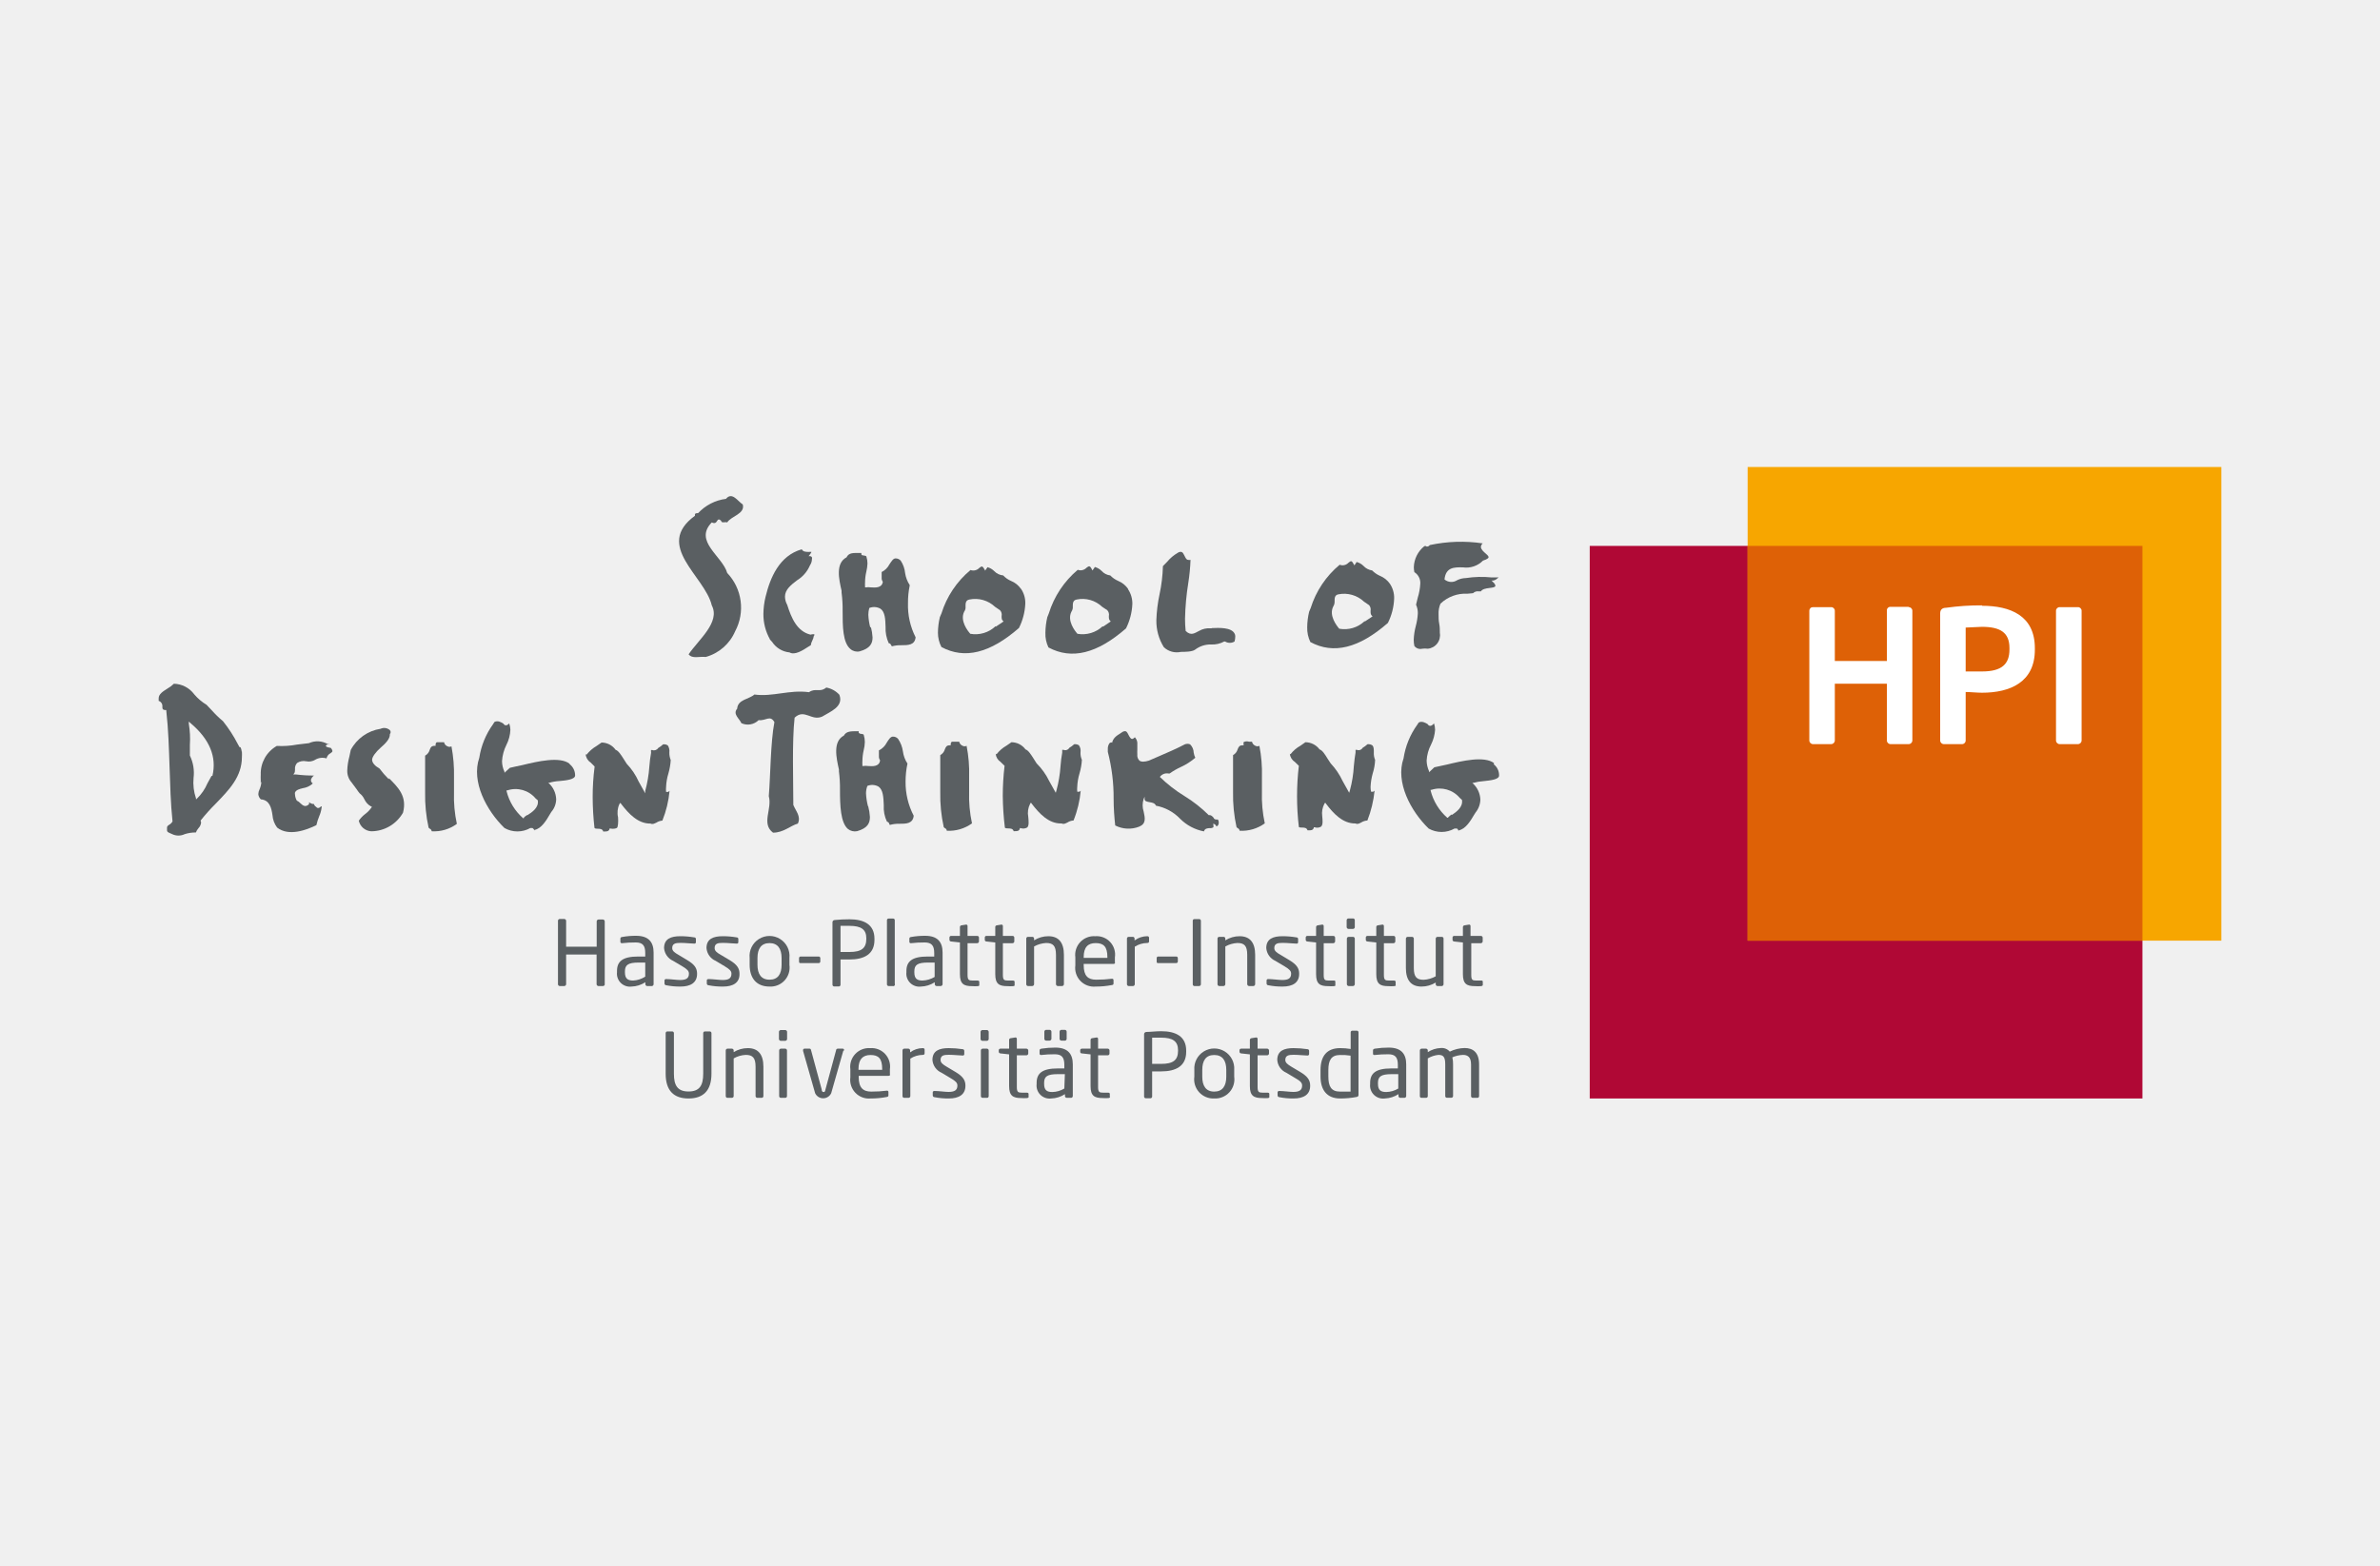
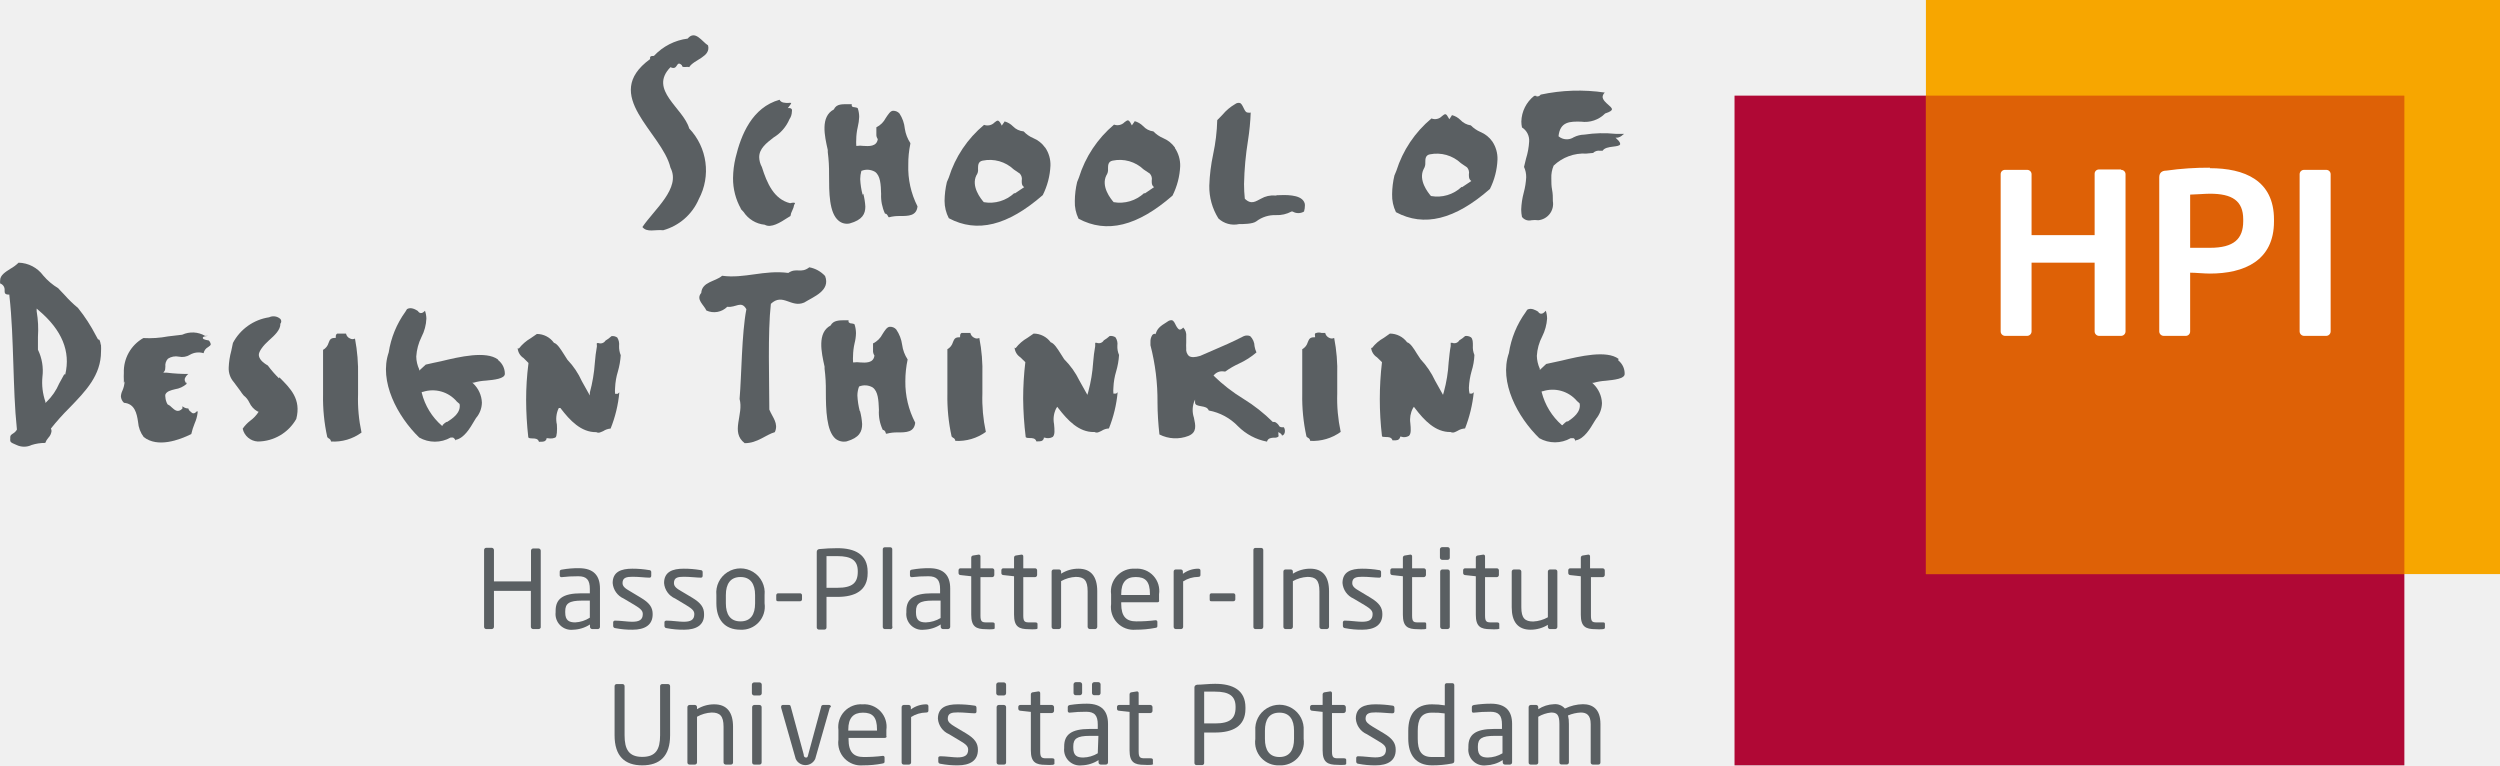
- <svg xmlns="http://www.w3.org/2000/svg" id="dschool" viewBox="0 0 225 148">
+ <svg xmlns="http://www.w3.org/2000/svg" id="dschool" viewBox="14.99 44.15 195.01 59.71">
  <g id="container">
    <rect width="225" height="148" fill="none" />
  </g>
  <g>
    <g>
      <g>
        <g>
          <path d="M68.64,47.16A4.34,4.34,0,0,0,66,48.51c-.27,0-.33.05-.3.25-3.89,2.83.93,5.69,1.59,8.47.83,1.6-1.26,3.25-2.19,4.63.36.45,1,.18,1.62.25a4.26,4.26,0,0,0,2.78-2.43,4.75,4.75,0,0,0-.75-5.51c-.45-1.6-3.2-3-1.46-4.78.62.3.41-.6.89-.15,0,.25.42.07.57.15.36-.6,1.71-.8,1.47-1.7-.48-.3-1-1.23-1.59-.53Z" fill="#5a5f62" />
          <path d="M72.73,60.4l.26.28a2.23,2.23,0,0,0,1.65,1h0c.5.29,1.24-.19,1.78-.54l.23-.14a1.26,1.26,0,0,1,.14-.43,1.44,1.44,0,0,0,.15-.46A.11.11,0,0,0,77,60c0-.05-.16-.06-.38,0-1.26-.31-1.8-1.55-2.2-2.82a1.66,1.66,0,0,1-.21-.77c0-.67.57-1.11,1.13-1.54a3.07,3.07,0,0,0,1.23-1.42,1.09,1.09,0,0,0,.19-.59.4.4,0,0,0,0-.17.21.21,0,0,0-.18-.11h-.14l.09-.11c.18-.23.18-.29.18-.29a.57.57,0,0,0-.23,0c-.23,0-.57,0-.68-.25-2.14.6-3,2.72-3.43,4.51a7.21,7.21,0,0,0-.2,1.6,4.8,4.8,0,0,0,.63,2.42Z" fill="#5a5f62" />
          <path d="M82.28,59.35a5.72,5.72,0,0,1-.19-1.23,2.41,2.41,0,0,1,.09-.64l0,0,0,0a1.21,1.21,0,0,1,1.06.07c.43.3.46,1,.48,1.72a3.33,3.33,0,0,0,.3,1.54c.13,0,.19.11.23.19s.06.1.08.1a3.1,3.1,0,0,1,.85-.1c.67,0,1.3,0,1.38-.75A6.66,6.66,0,0,1,85.84,57,7.63,7.63,0,0,1,86,55.37l0-.06h0a0,0,0,0,0,0,0,2.8,2.8,0,0,1-.43-1.12A2.61,2.61,0,0,0,85.15,53a.66.66,0,0,0-.49-.21c-.22,0-.39.29-.58.57a1.64,1.64,0,0,1-.73.72c0,.08,0,.31,0,.31a1.77,1.77,0,0,0,0,.23.57.57,0,0,0,.11.38l0,0v0c-.08.6-.7.56-1.15.53a1.28,1.28,0,0,0-.44,0l-.09,0v-.08a2.82,2.82,0,0,1,0-.4,4.48,4.48,0,0,1,.12-1,4.07,4.07,0,0,0,.11-.78,2.17,2.17,0,0,0-.1-.64c0-.07-.11-.09-.22-.11s-.21,0-.26-.11l0-.13h-.18c-.56,0-1-.05-1.22.41v0h0c-1.06.56-.72,2.06-.47,3.16l0,.17a12.18,12.18,0,0,1,.1,1.74c0,1.42,0,3,.75,3.61a1,1,0,0,0,.86.21c1-.28,1.22-.75,1.22-1.32a5.17,5.17,0,0,0-.16-1Z" fill="#5a5f62" />
          <path d="M94.11,59.21a2.77,2.77,0,0,1-2.38.71h0l0,0c-.24-.27-1-1.23-.58-2.09a.71.71,0,0,0,.13-.51c0-.27,0-.57.36-.64a2.73,2.73,0,0,1,2.43.69l.47.32a.62.62,0,0,1,.15.55c0,.18,0,.34.11.44l.08.07-.73.49Zm2.4-3.55h0a2.1,2.1,0,0,0-.93-.74,2.17,2.17,0,0,1-.74-.52A1.32,1.32,0,0,1,94,54a1.44,1.44,0,0,0-.65-.38.41.41,0,0,1-.08.13l-.14.2-.05-.11c-.09-.17-.17-.26-.24-.28s-.17.06-.27.14a.77.77,0,0,1-.82.19A8.72,8.72,0,0,0,89,58l-.15.35a6.69,6.69,0,0,0-.18,1.47A2.92,2.92,0,0,0,89,61.17c2.2,1.18,4.6.58,7.33-1.8a5.69,5.69,0,0,0,.6-2.3,2.37,2.37,0,0,0-.41-1.41Z" fill="#5a5f62" />
          <path d="M104.24,59.21a2.78,2.78,0,0,1-2.38.71h0l0,0c-.24-.27-1-1.23-.57-2.09a.77.77,0,0,0,.13-.51c0-.27,0-.57.36-.64a2.7,2.7,0,0,1,2.42.69l.48.32a.62.62,0,0,1,.15.55c0,.18,0,.34.11.44l.07.07-.72.49Zm2.4-3.55h0a2.16,2.16,0,0,0-.93-.74,2.31,2.31,0,0,1-.75-.52,1.29,1.29,0,0,1-.81-.42,1.5,1.5,0,0,0-.65-.38.41.41,0,0,1-.08.13l-.14.2-.06-.11c-.08-.17-.16-.26-.23-.28s-.17.06-.28.14a.77.77,0,0,1-.82.19A8.79,8.79,0,0,0,99.15,58l-.14.35a6.69,6.69,0,0,0-.18,1.47,2.92,2.92,0,0,0,.29,1.39c2.2,1.18,4.6.58,7.33-1.8a5.69,5.69,0,0,0,.6-2.3,2.44,2.44,0,0,0-.41-1.41Z" fill="#5a5f62" />
          <path d="M114.55,59.4h-.1a1.89,1.89,0,0,0-1.1.25c-.38.18-.74.51-1.26,0l0,0v0a10.93,10.93,0,0,1-.06-1.15,24.4,24.4,0,0,1,.31-3.4,18.42,18.42,0,0,0,.21-2.17.5.5,0,0,1-.23,0c-.17,0-.26-.23-.34-.39s-.16-.33-.29-.36a.43.43,0,0,0-.34.08,3.71,3.71,0,0,0-1,.84s-.36.38-.41.42v0a14.55,14.55,0,0,1-.32,2.67,13.9,13.9,0,0,0-.3,2.44,4.67,4.67,0,0,0,.71,2.56,1.79,1.79,0,0,0,1.61.44c.32,0,1.06,0,1.34-.21a2.38,2.38,0,0,1,1.54-.49,2.33,2.33,0,0,0,1.21-.28h.09a.86.86,0,0,0,.89,0,1.75,1.75,0,0,0,.07-.51.52.52,0,0,0-.07-.25h0c-.31-.59-1.47-.54-2.15-.51Z" fill="#5a5f62" />
        </g>
        <g>
          <path d="M129,58.73a2.76,2.76,0,0,1-2.39.71h0l0,0c-.24-.28-1-1.24-.57-2.1a.83.83,0,0,0,.13-.51c0-.27,0-.57.35-.64a2.75,2.75,0,0,1,2.43.69l.48.33a.63.63,0,0,1,.14.54c0,.18,0,.34.11.45l.08.07-.72.48Zm2.4-3.54h0a2.14,2.14,0,0,0-.94-.75,2.4,2.4,0,0,1-.74-.51,1.38,1.38,0,0,1-.82-.43,1.43,1.43,0,0,0-.65-.37.57.57,0,0,1-.08.13l-.13.19-.06-.11c-.09-.17-.16-.26-.23-.28s-.17.06-.28.15a.75.75,0,0,1-.82.18,8.72,8.72,0,0,0-2.74,4.09l-.15.36a6.58,6.58,0,0,0-.18,1.46,3,3,0,0,0,.3,1.4c2.19,1.18,4.6.58,7.33-1.81a5.62,5.62,0,0,0,.59-2.3,2.4,2.4,0,0,0-.4-1.4Z" fill="#5a5f62" />
          <path d="M134.85,51.63a.54.54,0,0,0-.19,0,2.64,2.64,0,0,0-1,2,2.4,2.4,0,0,0,.05.46,1.2,1.2,0,0,1,.56,1.1,5.47,5.47,0,0,1-.24,1.32s-.15.63-.16.66a1.89,1.89,0,0,1,.17.8,5.75,5.75,0,0,1-.19,1.2,5.85,5.85,0,0,0-.2,1.32,2.93,2.93,0,0,0,.06.58.71.71,0,0,0,.74.26,1.91,1.91,0,0,1,.53,0,1.28,1.28,0,0,0,1.14-1.49c0-.28,0-.58-.06-.88s-.06-.6-.06-.89a2.28,2.28,0,0,1,.18-1,3.41,3.41,0,0,1,2.55-.94l.53-.05a.62.62,0,0,1,.54-.17H140c.13-.22.47-.28.8-.32s.53-.07.57-.19v0c0-.06,0-.18-.26-.41l-.1-.1.14,0a.76.76,0,0,0,.41-.21l.12-.09-.67,0a9.55,9.55,0,0,0-2.43.06,1.94,1.94,0,0,0-.82.2,1,1,0,0,1-1.2-.07l0,0v0c.12-1.16.91-1.16,1.75-1.14A2.22,2.22,0,0,0,140.2,53v0h0c.41-.13.52-.24.53-.32h0c0-.11-.15-.24-.3-.37s-.43-.37-.43-.61h0a.51.51,0,0,1,.17-.33,14,14,0,0,0-5,.16.32.32,0,0,1-.36.13Z" fill="#5a5f62" />
        </g>
      </g>
      <g>
        <g>
          <path d="M78.12,65c-.65.51-1,0-1.64.44-1.88-.25-3.43.46-5.16.22-.52.46-1.57.46-1.63,1.34-.44.51.21.93.4,1.37a1.45,1.45,0,0,0,1.63-.29c.68.09,1.09-.52,1.49.19-.37,1.93-.37,5.13-.53,7,.34,1.22-.74,2.59.4,3.45,1,0,1.64-.66,2.35-.86.31-.68-.18-1.15-.43-1.76,0-2.24-.13-6,.12-8.25.93-.88,1.58.34,2.6-.1.74-.46,2.07-.93,1.63-2.07A2.22,2.22,0,0,0,78.12,65Z" fill="#5a5f62" />
          <path d="M89.94,70.16a.29.29,0,0,0-.06.21v.09H89.8c-.31,0-.38.14-.48.39a.9.9,0,0,1-.43.54c0,.08,0,2,0,2q0,.75,0,1.47a14.18,14.18,0,0,0,.33,3.34,0,0,0,0,0,0,0s0,0,.1.09a.29.29,0,0,1,.19.25,0,0,0,0,0,0,0,3.71,3.71,0,0,0,2.38-.7,12.26,12.26,0,0,1-.27-3V73.44a13.18,13.18,0,0,0-.24-2.93.4.4,0,0,1-.37,0,.54.54,0,0,1-.33-.39l-.29,0c-.16,0-.32,0-.39,0Z" fill="#5a5f62" />
          <path d="M94.13,71.26a1,1,0,0,0,.45.76l.39.38,0,0v0a24.2,24.2,0,0,0-.17,2.84A26.58,26.58,0,0,0,95,78.25c.06.06.17.07.33.07s.43,0,.5.26h.08c.25,0,.41,0,.5-.22l0-.07.08,0a.74.74,0,0,0,.62-.06c.18-.17.14-.57.1-1A1.9,1.9,0,0,1,97.38,76l.08-.12.09.12c.71.92,1.59,1.87,2.77,1.85h.05c.21.1.34,0,.54-.09a1.17,1.17,0,0,1,.58-.19,10,10,0,0,0,.68-2.82h0a.69.69,0,0,0-.12.1h-.21a2.4,2.4,0,0,1,0-.46,5.13,5.13,0,0,1,.22-1.29,5.72,5.72,0,0,0,.22-1.26,1.59,1.59,0,0,1-.13-.73.92.92,0,0,0-.15-.65.67.67,0,0,0-.45-.1,2.72,2.72,0,0,1-.46.34.44.44,0,0,1-.55.19h-.12s0,0,0,.18a.22.22,0,0,0,0,.08,12.15,12.15,0,0,0-.16,1.27,11.77,11.77,0,0,1-.38,2.29l-.07.24-.62-1.11A6.15,6.15,0,0,0,98,72.17l-.28-.44c-.24-.38-.51-.81-.77-.88h0l0,0a1.66,1.66,0,0,0-1.33-.68l-.48.33a3.13,3.13,0,0,0-.93.81Z" fill="#5a5f62" />
          <path d="M105.13,70.19h-.06a.25.25,0,0,0-.2.1.91.91,0,0,0-.14.54,2.11,2.11,0,0,0,0,.25,17.24,17.24,0,0,1,.55,4.46c0,.84.06,1.7.15,2.5a2.77,2.77,0,0,0,2.27.11c.67-.28.55-.81.42-1.42a1.9,1.9,0,0,1,0-1.2l.09-.21,0,.23c0,.2.21.24.49.29s.48.09.58.33a4.22,4.22,0,0,1,2.28,1.23,4.33,4.33,0,0,0,2.26,1.2c.07-.28.34-.3.54-.31a.51.51,0,0,0,.35-.08.26.26,0,0,0,0-.17.09.09,0,0,0,0-.05v-.14l.13.09a.27.27,0,0,1,.15.19.28.28,0,0,0,.17-.12.51.51,0,0,0,.06-.25.54.54,0,0,0-.08-.28h-.07c-.13,0-.28,0-.34-.17l0,0c-.12-.15-.27-.29-.45-.24h0l0,0a12.68,12.68,0,0,0-2.3-1.81,13.12,13.12,0,0,1-2.33-1.81l0,0,0,0a.83.83,0,0,1,.84-.32h.08a6.26,6.26,0,0,1,1.07-.62,5.83,5.83,0,0,0,1.36-.87,1.81,1.81,0,0,1-.15-.48,1.14,1.14,0,0,0-.34-.79.65.65,0,0,0-.5,0c-.84.44-1.69.8-2.5,1.15l-.9.39c-.43.13-.71.13-.89,0a.71.71,0,0,1-.2-.59,3.64,3.64,0,0,1,0-.45c0-.16,0-.32,0-.48a.87.87,0,0,0-.23-.69c-.11.11-.2.17-.29.16s-.21-.18-.29-.34-.16-.35-.3-.39a.46.46,0,0,0-.31.08l-.12.08c-.43.27-.77.48-.86,1v.06Z" fill="#5a5f62" />
          <path d="M117.57,70.16a.36.36,0,0,0,0,.21v.09h-.09c-.31,0-.38.14-.48.39a.9.9,0,0,1-.43.54c0,.08,0,2,0,2q0,.75,0,1.47a14.18,14.18,0,0,0,.33,3.34,0,0,0,0,0,0,0s0,0,.1.09a.29.29,0,0,1,.19.25,0,0,0,0,0,0,0,3.71,3.71,0,0,0,2.38-.7,12.26,12.26,0,0,1-.27-3V73.45a13.22,13.22,0,0,0-.24-2.94.4.4,0,0,1-.37,0,.54.54,0,0,1-.33-.39l-.29,0a.64.64,0,0,0-.4,0Z" fill="#5a5f62" />
          <path d="M121.94,71.26a1,1,0,0,0,.46.76l.39.38,0,0v0a24.56,24.56,0,0,0,0,5.77c0,.06.16.07.32.07s.43,0,.5.26h.08c.26,0,.41,0,.51-.22l0-.07.08,0a.72.72,0,0,0,.61-.06c.19-.17.15-.57.11-1A1.9,1.9,0,0,1,125.2,76l.08-.12.09.12c.7.92,1.58,1.87,2.77,1.85h0c.22.1.35,0,.54-.09a1.25,1.25,0,0,1,.59-.19,10.69,10.69,0,0,0,.68-2.82h0a.85.85,0,0,0-.13.1h-.2a1.8,1.8,0,0,1-.05-.46,5.61,5.61,0,0,1,.21-1.29,4.75,4.75,0,0,0,.22-1.26,1.58,1.58,0,0,1-.12-.73c0-.26,0-.52-.15-.65a.68.68,0,0,0-.45-.1,2.72,2.72,0,0,1-.46.34.44.44,0,0,1-.55.19h-.12s0,0,0,.18v.08c-.07.35-.11.8-.16,1.27a11.07,11.07,0,0,1-.37,2.29l-.07.24-.62-1.11a6.38,6.38,0,0,0-1.13-1.67l-.29-.44c-.23-.38-.5-.81-.76-.88h0l0,0a1.68,1.68,0,0,0-1.34-.68l-.47.33a3,3,0,0,0-.94.81Z" fill="#5a5f62" />
          <path d="M82.05,76.2A6,6,0,0,1,81.87,75,2,2,0,0,1,82,74.3v0h0a1.2,1.2,0,0,1,1.06.07c.43.31.46,1,.49,1.75a3.15,3.15,0,0,0,.3,1.56.27.27,0,0,1,.22.2c0,.1.07.11.09.1a3,3,0,0,1,.84-.1c.67,0,1.3,0,1.38-.76a6.82,6.82,0,0,1-.77-3.23,8.11,8.11,0,0,1,.18-1.7l0,0a0,0,0,0,1,0,0,2.73,2.73,0,0,1-.43-1.15,2.77,2.77,0,0,0-.46-1.19.62.62,0,0,0-.49-.21c-.23,0-.4.29-.58.57a1.63,1.63,0,0,1-.74.73c0,.09,0,.32,0,.32s0,.16,0,.23a.61.61,0,0,0,.11.39l0,0v0c-.07.61-.69.57-1.14.54a1.34,1.34,0,0,0-.45,0l-.08,0v-.09a2.8,2.8,0,0,1,0-.4,4.76,4.76,0,0,1,.12-1,3.42,3.42,0,0,0,.11-.79,2.29,2.29,0,0,0-.1-.65c0-.07-.1-.09-.22-.11a.31.31,0,0,1-.26-.11,1.13,1.13,0,0,1,0-.14H81c-.56,0-1,0-1.22.41v0h0c-1.06.56-.72,2.09-.47,3.21l0,.17a12.54,12.54,0,0,1,.1,1.77c0,1.44.05,3.08.75,3.68a1.06,1.06,0,0,0,.87.21c1-.29,1.21-.76,1.21-1.35a5.26,5.26,0,0,0-.16-1Z" fill="#5a5f62" />
          <path d="M137.24,77a1.34,1.34,0,0,0-.31.25l-.05.06-.06,0a5.08,5.08,0,0,1-1.57-2.56l0-.08.08,0a2.49,2.49,0,0,1,2.67.76l.21.19v0c.12.68-.52,1.13-.94,1.42Zm4-4.86c-.93-.69-3-.21-4.44.14l-1.2.26-.5.47,0-.1a2.57,2.57,0,0,1-.23-1,3.7,3.7,0,0,1,.42-1.52,3.66,3.66,0,0,0,.38-1.39,2,2,0,0,0-.1-.61l-.05.05c-.09.09-.2.2-.34.18a.29.29,0,0,1-.21-.16c-.18-.11-.55-.33-.85-.15l-.13.2a7.28,7.28,0,0,0-1.3,3.18c-.79,2.26.68,5,2.37,6.64a2.48,2.48,0,0,0,2.45,0l.2,0c.1,0,.15.16.19.25l0-.08h0c.66-.11,1.14-.93,1.46-1.47l.14-.22a2,2,0,0,0,.45-1.22,2.19,2.19,0,0,0-.68-1.5l-.08-.08.11,0a4.4,4.4,0,0,1,.94-.16c.66-.07,1.48-.15,1.48-.53v0a1.31,1.31,0,0,0-.5-1.06Z" fill="#5a5f62" />
        </g>
        <g>
          <path d="M24.71,73.89a2,2,0,0,1-.17.73,1.16,1.16,0,0,0-.12.45.74.74,0,0,0,.24.5c.83.07,1,.8,1.1,1.5a2.21,2.21,0,0,0,.44,1.17c1.09.86,2.78.23,3.71-.23a5.29,5.29,0,0,1,.27-.85,2.76,2.76,0,0,0,.22-.78.38.38,0,0,0,0-.15l-.05,0c-.09.09-.21.22-.38.13l-.1-.09a.43.43,0,0,1-.19-.26.63.63,0,0,1-.36-.1.46.46,0,0,1-.1-.07v0a.73.73,0,0,0,0,.18v0l0,0c-.35.35-.6.12-.82-.08a1,1,0,0,0-.34-.25h0v0a1.27,1.27,0,0,1-.17-.57.45.45,0,0,1,0-.2c.11-.25.43-.33.76-.41a1.74,1.74,0,0,0,.89-.41h0a.74.74,0,0,1,0-.12V74l-.08,0,0-.05a.23.23,0,0,1-.06-.16.29.29,0,0,1,0-.09.82.82,0,0,1,.28-.38A13.12,13.12,0,0,1,28,73.22l-.27,0,.08-.11c.07-.07.07-.21.08-.36a.77.77,0,0,1,.2-.62,1.14,1.14,0,0,1,.85-.16,1.16,1.16,0,0,0,.87-.15,1.34,1.34,0,0,1,1.06-.12.7.7,0,0,1,.36-.48c.1-.07.19-.13.2-.21v0a.55.55,0,0,0-.15-.3c-.39-.07-.47-.12-.47-.2h0c0-.11.13-.12.4-.16h0l-.22,0h0a1.94,1.94,0,0,0-1.79-.09l-1.1.13a8,8,0,0,1-1.93.13,3,3,0,0,0-1.52,2.71,5.4,5.4,0,0,0,0,.56,1.8,1.8,0,0,1,0,.22Z" fill="#5a5f62" />
          <path d="M36.75,73.66a8.58,8.58,0,0,1-.87-1c-.45-.26-.67-.52-.7-.8s.36-.78.79-1.16.91-.82.89-1.3v0a.28.28,0,0,0,0-.37.8.8,0,0,0-.88-.13,3.84,3.84,0,0,0-2.82,2l-.13.62a5.76,5.76,0,0,0-.2,1.3,1.61,1.61,0,0,0,.4,1.14l.49.66A3.35,3.35,0,0,0,34,75l0,.06,0-.06a1.47,1.47,0,0,1,.44.55,1.52,1.52,0,0,0,.63.69l.07,0,0,.07a2.59,2.59,0,0,1-.62.65,2.79,2.79,0,0,0-.6.63,1.28,1.28,0,0,0,1.18,1,3.47,3.47,0,0,0,3-1.76c.4-1.54-.44-2.37-1.32-3.25Z" fill="#5a5f62" />
          <path d="M41.24,70.21a.29.29,0,0,0-.06.21v.09H41.1c-.31,0-.39.14-.48.39a.9.9,0,0,1-.43.54c0,.09,0,2,0,2,0,.5,0,1,0,1.48a14.09,14.09,0,0,0,.33,3.33v0s0,0,.1.09a.3.3,0,0,1,.19.25v0a3.65,3.65,0,0,0,2.38-.7,12.21,12.21,0,0,1-.27-3V73.5a13.9,13.9,0,0,0-.24-2.94.4.4,0,0,1-.37,0,.52.52,0,0,1-.33-.39l-.29,0c-.16,0-.32,0-.39,0Z" fill="#5a5f62" />
          <path d="M49.83,77.05a1.61,1.61,0,0,0-.31.25l0,.06-.06,0a5,5,0,0,1-1.57-2.56l0-.08.08,0a2.47,2.47,0,0,1,2.66.76l.21.18v0c.12.68-.52,1.12-1,1.42Zm4-4.86c-.93-.69-3-.21-4.44.14,0,0-1.15.24-1.19.26l-.51.47,0-.1a2.42,2.42,0,0,1-.23-1,4,4,0,0,1,.41-1.53A3.41,3.41,0,0,0,48.25,69a2,2,0,0,0-.11-.61l0,0c-.09.09-.2.2-.34.18a.29.29,0,0,1-.21-.16c-.19-.12-.54-.33-.85-.15l-.13.21a7.31,7.31,0,0,0-1.3,3.17c-.78,2.26.69,5,2.38,6.64a2.48,2.48,0,0,0,2.45,0l.19,0a.44.44,0,0,1,.2.25l0-.07h0c.65-.11,1.13-.92,1.45-1.47l.14-.23a1.89,1.89,0,0,0,.46-1.2,2.17,2.17,0,0,0-.69-1.51L51.83,74l.11,0a4,4,0,0,1,.94-.16c.66-.06,1.49-.15,1.49-.53v0a1.34,1.34,0,0,0-.51-1.06Z" fill="#5a5f62" />
          <path d="M55.37,71.31a1,1,0,0,0,.46.77l.38.38,0,0v.05a22,22,0,0,0-.18,2.84,26.55,26.55,0,0,0,.17,2.92c.06.07.17.08.33.08s.43,0,.5.26h.08c.25,0,.41,0,.51-.21l0-.07h.08c.3.06.51,0,.62-.06s.14-.57.11-1a1.94,1.94,0,0,1,.13-1.26l.09-.11.08.11c.71.93,1.59,1.87,2.77,1.85h0c.21.1.34,0,.54-.08a1.21,1.21,0,0,1,.58-.2,10,10,0,0,0,.68-2.82h0s-.11.08-.12.11h-.21a2.5,2.5,0,0,1,0-.47,5.05,5.05,0,0,1,.22-1.28,5.94,5.94,0,0,0,.22-1.26,1.79,1.79,0,0,1-.13-.73,1,1,0,0,0-.14-.65.63.63,0,0,0-.45-.11,2.72,2.72,0,0,1-.47.35.46.46,0,0,1-.55.19l-.12,0a.45.45,0,0,0,0,.19v.08a12.15,12.15,0,0,0-.16,1.27A12,12,0,0,1,61,74.77L61,75l-.62-1.11a6,6,0,0,0-1.13-1.68l-.28-.44c-.24-.38-.51-.81-.77-.88h0l0,0a1.64,1.64,0,0,0-1.33-.69l-.48.33a3.28,3.28,0,0,0-.93.81Z" fill="#5a5f62" />
          <path d="M22.86,71.09c-.06-.4-.13-.46-.17-.46h-.05l-.16-.29a12.76,12.76,0,0,0-1.4-2.16A9.86,9.86,0,0,1,20,67.13s-.49-.51-.46-.49a4.78,4.78,0,0,1-1.18-1,2.46,2.46,0,0,0-1.92-1,3,3,0,0,1-.63.47c-.41.26-.81.51-.81.91a1.09,1.09,0,0,0,0,.24.51.51,0,0,1,.35.53c0,.2,0,.33.3.34h.07v.06c.2,1.77.25,3.58.31,5.33s.1,3.41.28,5.14v0a.84.84,0,0,1-.31.31c-.12.08-.21.14-.21.27a.78.78,0,0,0,0,.14v0a.35.35,0,0,0,0,.13c0,.13.12.19.31.27l.18.08a1.36,1.36,0,0,0,1.18,0,3.43,3.43,0,0,1,1.06-.16,1.25,1.25,0,0,1,.24-.4.9.9,0,0,0,.25-.52.39.39,0,0,0-.05-.2v0l0,0a18.44,18.44,0,0,1,1.45-1.62c1.26-1.3,2.46-2.53,2.46-4.39a4.12,4.12,0,0,0,0-.48.62.62,0,0,1,0-.1ZM20,73.35h0l-.39.71a4.4,4.4,0,0,1-1,1.45l-.08.07,0-.1a4.59,4.59,0,0,1-.23-1.94,3.77,3.77,0,0,0-.35-2.11v-1a8.5,8.5,0,0,0-.1-2l0-.21.16.14c1.81,1.53,2.5,3.2,2.07,5Z" fill="#5a5f62" />
        </g>
      </g>
    </g>
    <g>
      <path d="M57,93.22h-.43a.18.18,0,0,1-.17-.17V90.24H53.52v2.81a.18.18,0,0,1-.17.17h-.43a.17.17,0,0,1-.17-.17v-6a.17.17,0,0,1,.17-.17h.43a.18.18,0,0,1,.17.17v2.45h2.89V87.1a.18.18,0,0,1,.17-.17H57a.18.18,0,0,1,.17.17v6A.18.18,0,0,1,57,93.22Z" fill="#5a5f62" />
      <path d="M61.57,93.22h-.39a.18.18,0,0,1-.17-.17v-.19a2.52,2.52,0,0,1-1.3.41,1.23,1.23,0,0,1-1.38-1.36V91.8c0-.91.53-1.37,2-1.37H61V90.1c0-.71-.24-1-.9-1a10.88,10.88,0,0,0-1.3.07h0a.13.13,0,0,1-.15-.14v-.29c0-.1.06-.15.18-.16a7.1,7.1,0,0,1,1.31-.11c1.17,0,1.65.59,1.65,1.59v3A.18.18,0,0,1,61.57,93.22ZM61,91h-.62c-1,0-1.3.23-1.3.83v.1c0,.61.29.77.78.77A2.3,2.3,0,0,0,61,92.33Z" fill="#5a5f62" />
      <path d="M64.33,93.27A6.55,6.55,0,0,1,63,93.15c-.11,0-.18-.08-.18-.17v-.3a.14.14,0,0,1,.15-.12h0c.4,0,1,.09,1.32.09.55,0,.84-.14.84-.6,0-.25-.15-.41-.63-.7l-.86-.51a1.45,1.45,0,0,1-.86-1.21c0-.88.66-1.12,1.53-1.12a7.74,7.74,0,0,1,1.32.11.15.15,0,0,1,.16.17v.27c0,.11-.06.15-.14.15h0c-.3,0-.84-.07-1.31-.07s-.79.06-.79.49c0,.26.2.42.59.64l.83.5c.71.42.93.78.93,1.28C65.91,92.91,65.28,93.27,64.33,93.27Z" fill="#5a5f62" />
      <path d="M68.36,93.27A6.65,6.65,0,0,1,67,93.15c-.11,0-.18-.08-.18-.17v-.3c0-.07.07-.12.16-.12h0c.41,0,1,.09,1.33.09.55,0,.84-.14.84-.6,0-.25-.16-.41-.64-.7l-.85-.51a1.44,1.44,0,0,1-.87-1.21c0-.88.66-1.12,1.53-1.12a7.57,7.57,0,0,1,1.32.11.15.15,0,0,1,.16.17v.27c0,.11-.06.15-.14.15h0c-.3,0-.84-.07-1.32-.07s-.78.06-.78.49c0,.26.19.42.58.64l.84.5c.7.42.93.78.93,1.28C69.94,92.91,69.3,93.27,68.36,93.27Z" fill="#5a5f62" />
      <path d="M72.75,93.27c-1.25,0-1.88-.81-1.88-2.06v-.64a1.89,1.89,0,1,1,3.76,0v.64A1.8,1.8,0,0,1,72.75,93.27Zm1.14-2.7c0-.86-.35-1.41-1.14-1.41s-1.14.54-1.14,1.41v.64c0,.86.34,1.41,1.14,1.41s1.14-.54,1.14-1.41Z" fill="#5a5f62" />
      <path d="M77.39,91.05H75.71c-.1,0-.17,0-.17-.14v-.33a.15.15,0,0,1,.17-.15h1.68a.15.15,0,0,1,.16.15v.33A.15.15,0,0,1,77.39,91.05Z" fill="#5a5f62" />
      <path d="M80.31,90.71c-.28,0-.63,0-.85,0v2.38a.16.16,0,0,1-.15.17h-.46a.17.17,0,0,1-.15-.17v-5.9a.21.21,0,0,1,.2-.21,14.1,14.1,0,0,1,1.41-.07c1.36,0,2.36.48,2.36,1.84v.11C82.67,90.23,81.67,90.71,80.31,90.71Zm1.59-2c0-.85-.5-1.18-1.59-1.18-.27,0-.65,0-.85,0V90l.85,0c1.15,0,1.59-.37,1.59-1.25Z" fill="#5a5f62" />
      <path d="M84.39,93.22H84a.16.16,0,0,1-.15-.17V87a.15.15,0,0,1,.15-.16h.44a.15.15,0,0,1,.15.16v6A.16.16,0,0,1,84.39,93.22Z" fill="#5a5f62" />
      <path d="M88.93,93.22h-.39a.18.18,0,0,1-.17-.17v-.19a2.52,2.52,0,0,1-1.3.41,1.23,1.23,0,0,1-1.38-1.36V91.8c0-.91.54-1.37,2-1.37h.63V90.1c0-.71-.25-1-.91-1a10.69,10.69,0,0,0-1.29.07h0a.13.13,0,0,1-.15-.14v-.29c0-.1.06-.15.18-.16a7.27,7.27,0,0,1,1.31-.11c1.18,0,1.65.59,1.65,1.59v3A.18.18,0,0,1,88.93,93.22ZM88.36,91h-.63c-1,0-1.29.23-1.29.83v.1c0,.61.28.77.77.77a2.37,2.37,0,0,0,1.15-.34Z" fill="#5a5f62" />
      <path d="M92.44,93.23a3.27,3.27,0,0,1-.54,0c-.78,0-1.15-.2-1.15-1.13v-3l-.82-.09c-.1,0-.17-.06-.17-.16v-.22a.15.15,0,0,1,.17-.15h.82v-.83a.16.16,0,0,1,.15-.17l.44-.07h0a.13.13,0,0,1,.13.14v.93h.91a.16.16,0,0,1,.17.16V89a.17.17,0,0,1-.17.17h-.91v3c0,.47.12.53.46.53h.47q.18,0,.18.12v.3C92.6,93.17,92.56,93.22,92.44,93.23Z" fill="#5a5f62" />
      <path d="M95.79,93.23a3.48,3.48,0,0,1-.55,0c-.78,0-1.15-.2-1.15-1.13v-3l-.82-.09c-.1,0-.17-.06-.17-.16v-.22a.15.15,0,0,1,.17-.15h.82v-.83a.16.16,0,0,1,.15-.17l.44-.07h0a.13.13,0,0,1,.13.14v.93h.91a.16.16,0,0,1,.17.16V89a.17.17,0,0,1-.17.17h-.91v3c0,.47.12.53.46.53h.47q.18,0,.18.12v.3C95.94,93.17,95.9,93.22,95.79,93.23Z" fill="#5a5f62" />
      <path d="M100.37,93.22H100a.18.18,0,0,1-.17-.17V90.27c0-.86-.28-1.12-.93-1.12a2.62,2.62,0,0,0-1.14.33v3.57a.18.18,0,0,1-.17.17h-.41a.17.17,0,0,1-.16-.17V88.73a.16.16,0,0,1,.16-.16h.42a.16.16,0,0,1,.16.16v.17a2.51,2.51,0,0,1,1.35-.39c1,0,1.47.63,1.47,1.76v2.78A.18.18,0,0,1,100.37,93.22Z" fill="#5a5f62" />
      <path d="M105.28,91.13h-2.83v.12c0,1,.4,1.37,1.17,1.37a11.57,11.57,0,0,0,1.51-.09h0a.13.13,0,0,1,.14.12v.29c0,.11,0,.17-.17.19a7.94,7.94,0,0,1-1.52.14,1.77,1.77,0,0,1-1.92-2v-.76a1.77,1.77,0,0,1,1.88-2,1.74,1.74,0,0,1,1.86,2v.45C105.44,91.05,105.38,91.13,105.28,91.13Zm-.59-.64c0-1-.36-1.33-1.11-1.33s-1.13.41-1.13,1.33v.07h2.24Z" fill="#5a5f62" />
      <path d="M108.45,89.15a2.21,2.21,0,0,0-1.17.35v3.55a.17.17,0,0,1-.16.17h-.42a.17.17,0,0,1-.16-.17V88.73a.16.16,0,0,1,.16-.16h.4a.16.16,0,0,1,.16.16v.18a2,2,0,0,1,1.19-.4q.18,0,.18.15V89Q108.63,89.15,108.45,89.15Z" fill="#5a5f62" />
      <path d="M111.19,91.05h-1.68c-.1,0-.16,0-.16-.14v-.33a.14.14,0,0,1,.16-.15h1.68a.15.15,0,0,1,.16.15v.33A.15.15,0,0,1,111.19,91.05Z" fill="#5a5f62" />
      <path d="M113.37,93.22h-.46a.16.16,0,0,1-.15-.17v-6a.15.15,0,0,1,.15-.16h.46a.16.16,0,0,1,.16.16v6A.17.17,0,0,1,113.37,93.22Z" fill="#5a5f62" />
      <path d="M118.49,93.22h-.41a.18.18,0,0,1-.17-.17V90.27c0-.86-.28-1.12-.93-1.12a2.62,2.62,0,0,0-1.14.33v3.57a.18.18,0,0,1-.17.17h-.41a.17.17,0,0,1-.16-.17V88.73a.16.16,0,0,1,.16-.16h.42a.16.16,0,0,1,.16.16v.17a2.51,2.51,0,0,1,1.35-.39c1,0,1.47.63,1.47,1.76v2.78A.18.18,0,0,1,118.49,93.22Z" fill="#5a5f62" />
      <path d="M121.25,93.27a6.55,6.55,0,0,1-1.33-.12c-.11,0-.18-.08-.18-.17v-.3a.14.14,0,0,1,.15-.12h0c.41,0,1,.09,1.33.09.55,0,.84-.14.84-.6,0-.25-.15-.41-.63-.7l-.86-.51a1.45,1.45,0,0,1-.86-1.21c0-.88.66-1.12,1.53-1.12a7.74,7.74,0,0,1,1.32.11.15.15,0,0,1,.16.17v.27a.13.13,0,0,1-.15.15h0c-.29,0-.84-.07-1.31-.07s-.79.06-.79.49c0,.26.2.42.59.64l.83.5c.7.42.93.78.93,1.28C122.83,92.91,122.2,93.27,121.25,93.27Z" fill="#5a5f62" />
      <path d="M126.12,93.23a3.48,3.48,0,0,1-.55,0c-.78,0-1.15-.2-1.15-1.13v-3l-.82-.09a.16.16,0,0,1-.16-.16v-.22a.15.15,0,0,1,.16-.15h.82v-.83a.17.17,0,0,1,.16-.17l.43-.07h0a.13.13,0,0,1,.13.14v.93h.91a.17.17,0,0,1,.17.16V89a.18.18,0,0,1-.17.17h-.91v3c0,.47.11.53.45.53h.48c.11,0,.17,0,.17.12v.3C126.27,93.17,126.23,93.22,126.12,93.23Z" fill="#5a5f62" />
      <path d="M127.91,87.82h-.43a.18.18,0,0,1-.17-.17V87a.17.17,0,0,1,.17-.17h.43a.16.16,0,0,1,.17.17v.67A.17.17,0,0,1,127.91,87.82Zm0,5.4h-.41a.18.18,0,0,1-.17-.17V88.73a.17.17,0,0,1,.17-.16h.41a.17.17,0,0,1,.17.16v4.32A.18.18,0,0,1,127.9,93.22Z" fill="#5a5f62" />
      <path d="M131.8,93.23a3.39,3.39,0,0,1-.55,0c-.77,0-1.14-.2-1.14-1.13v-3l-.83-.09a.16.16,0,0,1-.16-.16v-.22a.15.15,0,0,1,.16-.15h.83v-.83a.16.16,0,0,1,.15-.17l.44-.07h0a.13.13,0,0,1,.13.14v.93h.91a.16.16,0,0,1,.17.16V89a.17.17,0,0,1-.17.17h-.91v3c0,.47.12.53.46.53h.47q.18,0,.18.12v.3C132,93.17,131.91,93.22,131.8,93.23Z" fill="#5a5f62" />
      <path d="M136.31,93.22h-.42a.17.17,0,0,1-.16-.17v-.16a2.58,2.58,0,0,1-1.35.38c-1,0-1.47-.63-1.47-1.75V88.73a.17.17,0,0,1,.17-.16h.41a.17.17,0,0,1,.17.16v2.79c0,.85.28,1.11.93,1.11a2.62,2.62,0,0,0,1.14-.33V88.73a.17.17,0,0,1,.17-.16h.41a.16.16,0,0,1,.16.16v4.32A.17.17,0,0,1,136.31,93.22Z" fill="#5a5f62" />
      <path d="M140,93.23a3.48,3.48,0,0,1-.55,0c-.78,0-1.15-.2-1.15-1.13v-3l-.82-.09a.16.16,0,0,1-.16-.16v-.22a.15.15,0,0,1,.16-.15h.82v-.83a.17.17,0,0,1,.16-.17l.43-.07h0a.13.13,0,0,1,.13.14v.93H140a.17.17,0,0,1,.17.16V89a.18.18,0,0,1-.17.17h-.91v3c0,.47.11.53.45.53H140c.11,0,.18,0,.18.12v.3C140.18,93.17,140.13,93.22,140,93.23Z" fill="#5a5f62" />
      <path d="M65.09,103.85c-1.37,0-2.16-.72-2.16-2.34V97.67a.16.16,0,0,1,.16-.16h.46a.16.16,0,0,1,.16.16v3.84c0,1.09.33,1.68,1.38,1.68s1.39-.58,1.39-1.68V97.67a.16.16,0,0,1,.16-.16h.46a.16.16,0,0,1,.16.16v3.84C67.26,103.13,66.46,103.85,65.09,103.85Z" fill="#5a5f62" />
      <path d="M72,103.79h-.4a.17.17,0,0,1-.17-.16v-2.79c0-.85-.29-1.11-.93-1.11a2.58,2.58,0,0,0-1.14.33v3.57a.17.17,0,0,1-.17.16h-.42a.16.16,0,0,1-.16-.16V99.31a.17.17,0,0,1,.16-.17h.43a.17.17,0,0,1,.16.17v.16a2.53,2.53,0,0,1,1.34-.38c1,0,1.47.63,1.47,1.75v2.79A.16.16,0,0,1,72,103.79Z" fill="#5a5f62" />
      <path d="M74.24,98.4h-.43a.18.18,0,0,1-.17-.17v-.68a.18.18,0,0,1,.17-.17h.43a.18.18,0,0,1,.17.17v.68A.18.18,0,0,1,74.24,98.4Zm0,5.39h-.41a.16.16,0,0,1-.17-.16V99.31a.17.17,0,0,1,.17-.17h.41a.17.17,0,0,1,.16.17v4.32A.16.16,0,0,1,74.23,103.79Z" fill="#5a5f62" />
      <path d="M79.72,99.35l-1.14,4a.84.84,0,0,1-1.52,0l-1.14-4a.18.18,0,0,1,0-.06.13.13,0,0,1,.13-.15h.47c.06,0,.13,0,.16.16l1,3.69c0,.2.09.25.18.25s.13,0,.18-.25l1-3.69c0-.11.09-.16.16-.16h.46a.13.13,0,0,1,.14.15A.18.18,0,0,1,79.72,99.35Z" fill="#5a5f62" />
      <path d="M84,101.71H81.18v.11c0,1,.4,1.38,1.18,1.38a11.41,11.41,0,0,0,1.5-.09h0a.12.12,0,0,1,.13.12v.29c0,.11,0,.16-.17.19a7.83,7.83,0,0,1-1.51.14,1.77,1.77,0,0,1-1.92-2v-.76a1.77,1.77,0,0,1,1.88-2,1.75,1.75,0,0,1,1.86,2v.46C84.18,101.63,84.12,101.71,84,101.71Zm-.6-.65c0-1-.36-1.32-1.1-1.32s-1.14.41-1.14,1.32v.08h2.24Z" fill="#5a5f62" />
      <path d="M87.23,99.73a2.21,2.21,0,0,0-1.17.35v3.55a.17.17,0,0,1-.17.16h-.41a.16.16,0,0,1-.16-.16V99.31a.17.17,0,0,1,.16-.17h.4a.17.17,0,0,1,.16.17v.18a2,2,0,0,1,1.19-.4q.18,0,.18.15v.34Q87.41,99.73,87.23,99.73Z" fill="#5a5f62" />
      <path d="M89.7,103.85a6.65,6.65,0,0,1-1.34-.12c-.11,0-.18-.08-.18-.17v-.3c0-.07.07-.12.16-.12h0c.41,0,1,.09,1.33.09.55,0,.84-.15.84-.6,0-.26-.16-.42-.64-.7l-.85-.51a1.44,1.44,0,0,1-.87-1.21c0-.88.66-1.12,1.53-1.12a8.76,8.76,0,0,1,1.32.1c.11,0,.16.08.16.17v.28a.13.13,0,0,1-.14.15h0c-.3,0-.84-.07-1.32-.07s-.78.06-.78.49c0,.25.19.41.58.64l.84.5c.7.42.93.78.93,1.28C91.28,103.49,90.64,103.85,89.7,103.85Z" fill="#5a5f62" />
      <path d="M93.3,98.4h-.43a.18.18,0,0,1-.17-.17v-.68a.18.18,0,0,1,.17-.17h.43a.18.18,0,0,1,.17.17v.68A.18.18,0,0,1,93.3,98.4Zm0,5.39h-.4a.16.16,0,0,1-.17-.16V99.31a.17.17,0,0,1,.17-.17h.4a.17.17,0,0,1,.17.17v4.32A.16.16,0,0,1,93.28,103.79Z" fill="#5a5f62" />
      <path d="M97.1,103.81a3.31,3.31,0,0,1-.55,0c-.77,0-1.15-.2-1.15-1.13v-3l-.82-.09a.16.16,0,0,1-.16-.16V99.3a.15.15,0,0,1,.16-.16h.82v-.83a.16.16,0,0,1,.16-.16l.44-.07h0a.13.13,0,0,1,.13.14v.92h.91a.18.18,0,0,1,.17.17v.29a.18.18,0,0,1-.17.17h-.91v3c0,.47.12.53.46.53h.47q.18,0,.18.12v.3C97.26,103.74,97.21,103.79,97.1,103.81Z" fill="#5a5f62" />
      <path d="M101.24,103.79h-.39a.17.17,0,0,1-.17-.16v-.19a2.52,2.52,0,0,1-1.3.41A1.23,1.23,0,0,1,98,102.49v-.11c0-.91.53-1.37,2-1.37h.62v-.34c0-.7-.24-1-.9-1a10.57,10.57,0,0,0-1.29.07h0a.13.13,0,0,1-.15-.14v-.29c0-.1.06-.15.18-.17a8.41,8.41,0,0,1,1.31-.1c1.17,0,1.65.59,1.65,1.58v3A.17.17,0,0,1,101.24,103.79Zm-2-5.41H98.9a.17.17,0,0,1-.17-.17v-.68a.18.18,0,0,1,.17-.17h.33a.18.18,0,0,1,.17.17v.68A.18.18,0,0,1,99.23,98.38Zm1.43,3.17H100c-1,0-1.29.22-1.29.82v.11c0,.6.28.76.77.76a2.29,2.29,0,0,0,1.14-.33Zm0-3.17h-.33a.17.17,0,0,1-.17-.17v-.68a.18.18,0,0,1,.17-.17h.33a.18.18,0,0,1,.17.17v.68A.18.18,0,0,1,100.71,98.38Z" fill="#5a5f62" />
      <path d="M104.8,103.81a3.48,3.48,0,0,1-.55,0c-.78,0-1.15-.2-1.15-1.13v-3l-.82-.09c-.1,0-.16-.06-.16-.16V99.3a.15.15,0,0,1,.16-.16h.82v-.83a.16.16,0,0,1,.15-.16l.44-.07h0a.13.13,0,0,1,.12.14v.92h.92a.17.17,0,0,1,.16.17v.29a.17.17,0,0,1-.16.17h-.92v3c0,.47.12.53.46.53h.47q.18,0,.18.12v.3C105,103.74,104.91,103.79,104.8,103.81Z" fill="#5a5f62" />
      <path d="M109.77,101.29c-.27,0-.63,0-.85,0v2.38a.16.16,0,0,1-.15.16h-.46a.16.16,0,0,1-.15-.16v-5.9c0-.12.08-.19.21-.21.36,0,.91-.07,1.4-.07,1.37,0,2.37.48,2.37,1.84v.11C112.14,100.81,111.14,101.29,109.77,101.29Zm1.6-2c0-.86-.51-1.19-1.6-1.19-.26,0-.64,0-.85,0v2.48l.85,0c1.16,0,1.6-.37,1.6-1.25Z" fill="#5a5f62" />
      <path d="M114.79,103.85a1.81,1.81,0,0,1-1.88-2.06v-.64a1.89,1.89,0,1,1,3.77,0v.64A1.81,1.81,0,0,1,114.79,103.85Zm1.14-2.7c0-.86-.34-1.41-1.14-1.41s-1.13.54-1.13,1.41v.64c0,.86.34,1.41,1.13,1.41s1.14-.54,1.14-1.41Z" fill="#5a5f62" />
      <path d="M119.87,103.81a3.48,3.48,0,0,1-.55,0c-.78,0-1.16-.2-1.16-1.13v-3l-.82-.09a.16.16,0,0,1-.16-.16V99.3a.15.15,0,0,1,.16-.16h.82v-.83a.17.17,0,0,1,.16-.16l.44-.07h0a.13.13,0,0,1,.13.14v.92h.91a.18.18,0,0,1,.17.17v.29a.18.18,0,0,1-.17.17h-.91v3c0,.47.12.53.46.53h.47q.18,0,.18.12v.3C120,103.74,120,103.79,119.87,103.81Z" fill="#5a5f62" />
      <path d="M122.29,103.85a6.55,6.55,0,0,1-1.33-.12c-.11,0-.18-.08-.18-.17v-.3a.14.14,0,0,1,.15-.12h0c.41,0,1,.09,1.33.09.55,0,.84-.15.84-.6,0-.26-.15-.42-.64-.7l-.85-.51a1.43,1.43,0,0,1-.86-1.21c0-.88.66-1.12,1.53-1.12a9,9,0,0,1,1.32.1c.11,0,.16.08.16.17v.28a.14.14,0,0,1-.15.15h0c-.3,0-.84-.07-1.31-.07s-.79.06-.79.49c0,.25.2.41.58.64l.84.5c.7.42.93.78.93,1.28C123.87,103.49,123.24,103.85,122.29,103.85Z" fill="#5a5f62" />
      <path d="M128.24,103.71a8.2,8.2,0,0,1-1.55.14c-1.26,0-1.85-.82-1.85-2.08v-.61c0-1.33.61-2.07,1.85-2.07a6.06,6.06,0,0,1,1,.08V97.6a.15.15,0,0,1,.16-.16h.43a.15.15,0,0,1,.15.16v5.92C128.42,103.63,128.39,103.68,128.24,103.71Zm-.56-3.91a5.54,5.54,0,0,0-1-.06c-.83,0-1.1.51-1.1,1.42v.61c0,.92.26,1.43,1.1,1.43.29,0,.7,0,1,0Z" fill="#5a5f62" />
      <path d="M132.77,103.79h-.39a.17.17,0,0,1-.17-.16v-.19a2.55,2.55,0,0,1-1.3.41,1.23,1.23,0,0,1-1.38-1.36v-.11c0-.91.53-1.37,2-1.37h.62v-.34c0-.7-.24-1-.9-1a10.88,10.88,0,0,0-1.3.07h0c-.08,0-.15,0-.15-.14v-.29c0-.1.06-.15.18-.17a8.31,8.31,0,0,1,1.31-.1c1.17,0,1.65.59,1.65,1.58v3A.17.17,0,0,1,132.77,103.79Zm-.58-2.24h-.62c-1,0-1.3.22-1.3.82v.11c0,.6.29.76.78.76a2.29,2.29,0,0,0,1.14-.33Z" fill="#5a5f62" />
      <path d="M139.64,103.79h-.4a.16.16,0,0,1-.17-.16v-3c0-.71-.33-.9-.77-.9a2.84,2.84,0,0,0-1,.23,2.52,2.52,0,0,1,.07.66v3a.16.16,0,0,1-.15.16h-.45a.15.15,0,0,1-.14-.16v-3c0-.74-.21-.89-.65-.89a2.47,2.47,0,0,0-1,.33v3.57a.16.16,0,0,1-.15.16h-.45a.15.15,0,0,1-.15-.16V99.31a.17.17,0,0,1,.16-.17h.43a.17.17,0,0,1,.16.17v.16a2.39,2.39,0,0,1,1.23-.39,1,1,0,0,1,.85.34,3.34,3.34,0,0,1,1.4-.34c.76,0,1.37.38,1.37,1.55v3A.16.16,0,0,1,139.64,103.79Z" fill="#5a5f62" />
    </g>
    <g>
      <polygon points="202.54 103.85 150.29 103.85 150.29 51.61 202.54 51.61 202.54 103.85 202.54 103.85 202.54 103.85" fill="#b00835" />
-       <polygon points="210 88.93 165.22 88.93 165.22 44.15 210 44.15 210 88.93 210 88.93 210 88.93" fill="#f7a600" />
+       <polygon points="210 88.93 165.22 88.93 165.22 44.15 210 44.15 210 88.93 210 88.93 210 88.93" fill="#f7a600">
+       </polygon>
      <polygon points="165.22 88.93 202.54 88.93 202.54 51.61 165.22 51.61 165.22 88.93 165.22 88.93 165.22 88.93" fill="#de6106" />
      <path d="M196.44,57.4h-1.72a.34.34,0,0,0-.35.33V70a.35.35,0,0,0,.35.35h1.72a.35.35,0,0,0,.35-.35V57.73a.34.34,0,0,0-.35-.33Zm-6.47,4c0,1.39-.73,2.08-2.6,2.08-.29,0-1.26,0-1.54,0V59.33c.31,0,1.18-.07,1.54-.07,1.74,0,2.6.55,2.6,2v.16Zm-2.6-4.17a23.5,23.5,0,0,0-3.4.23c-.34,0-.55.17-.55.52V70a.35.35,0,0,0,.35.35h1.73a.34.34,0,0,0,.33-.35V65.42c.4,0,1.09.07,1.54.07,2.67,0,5-1,5-4.06v-.16c0-3.07-2.32-4-5-4Zm-6.93.14h-1.71a.33.33,0,0,0-.35.33v4.79h-4.92V57.73a.34.34,0,0,0-.35-.33h-1.72a.33.33,0,0,0-.34.33V70a.35.35,0,0,0,.34.35h1.72a.35.35,0,0,0,.35-.35V64.64h4.92V70a.35.35,0,0,0,.35.35h1.71a.35.35,0,0,0,.35-.35V57.73a.34.34,0,0,0-.35-.33Z" fill="#fff" />
    </g>
  </g>
</svg>
